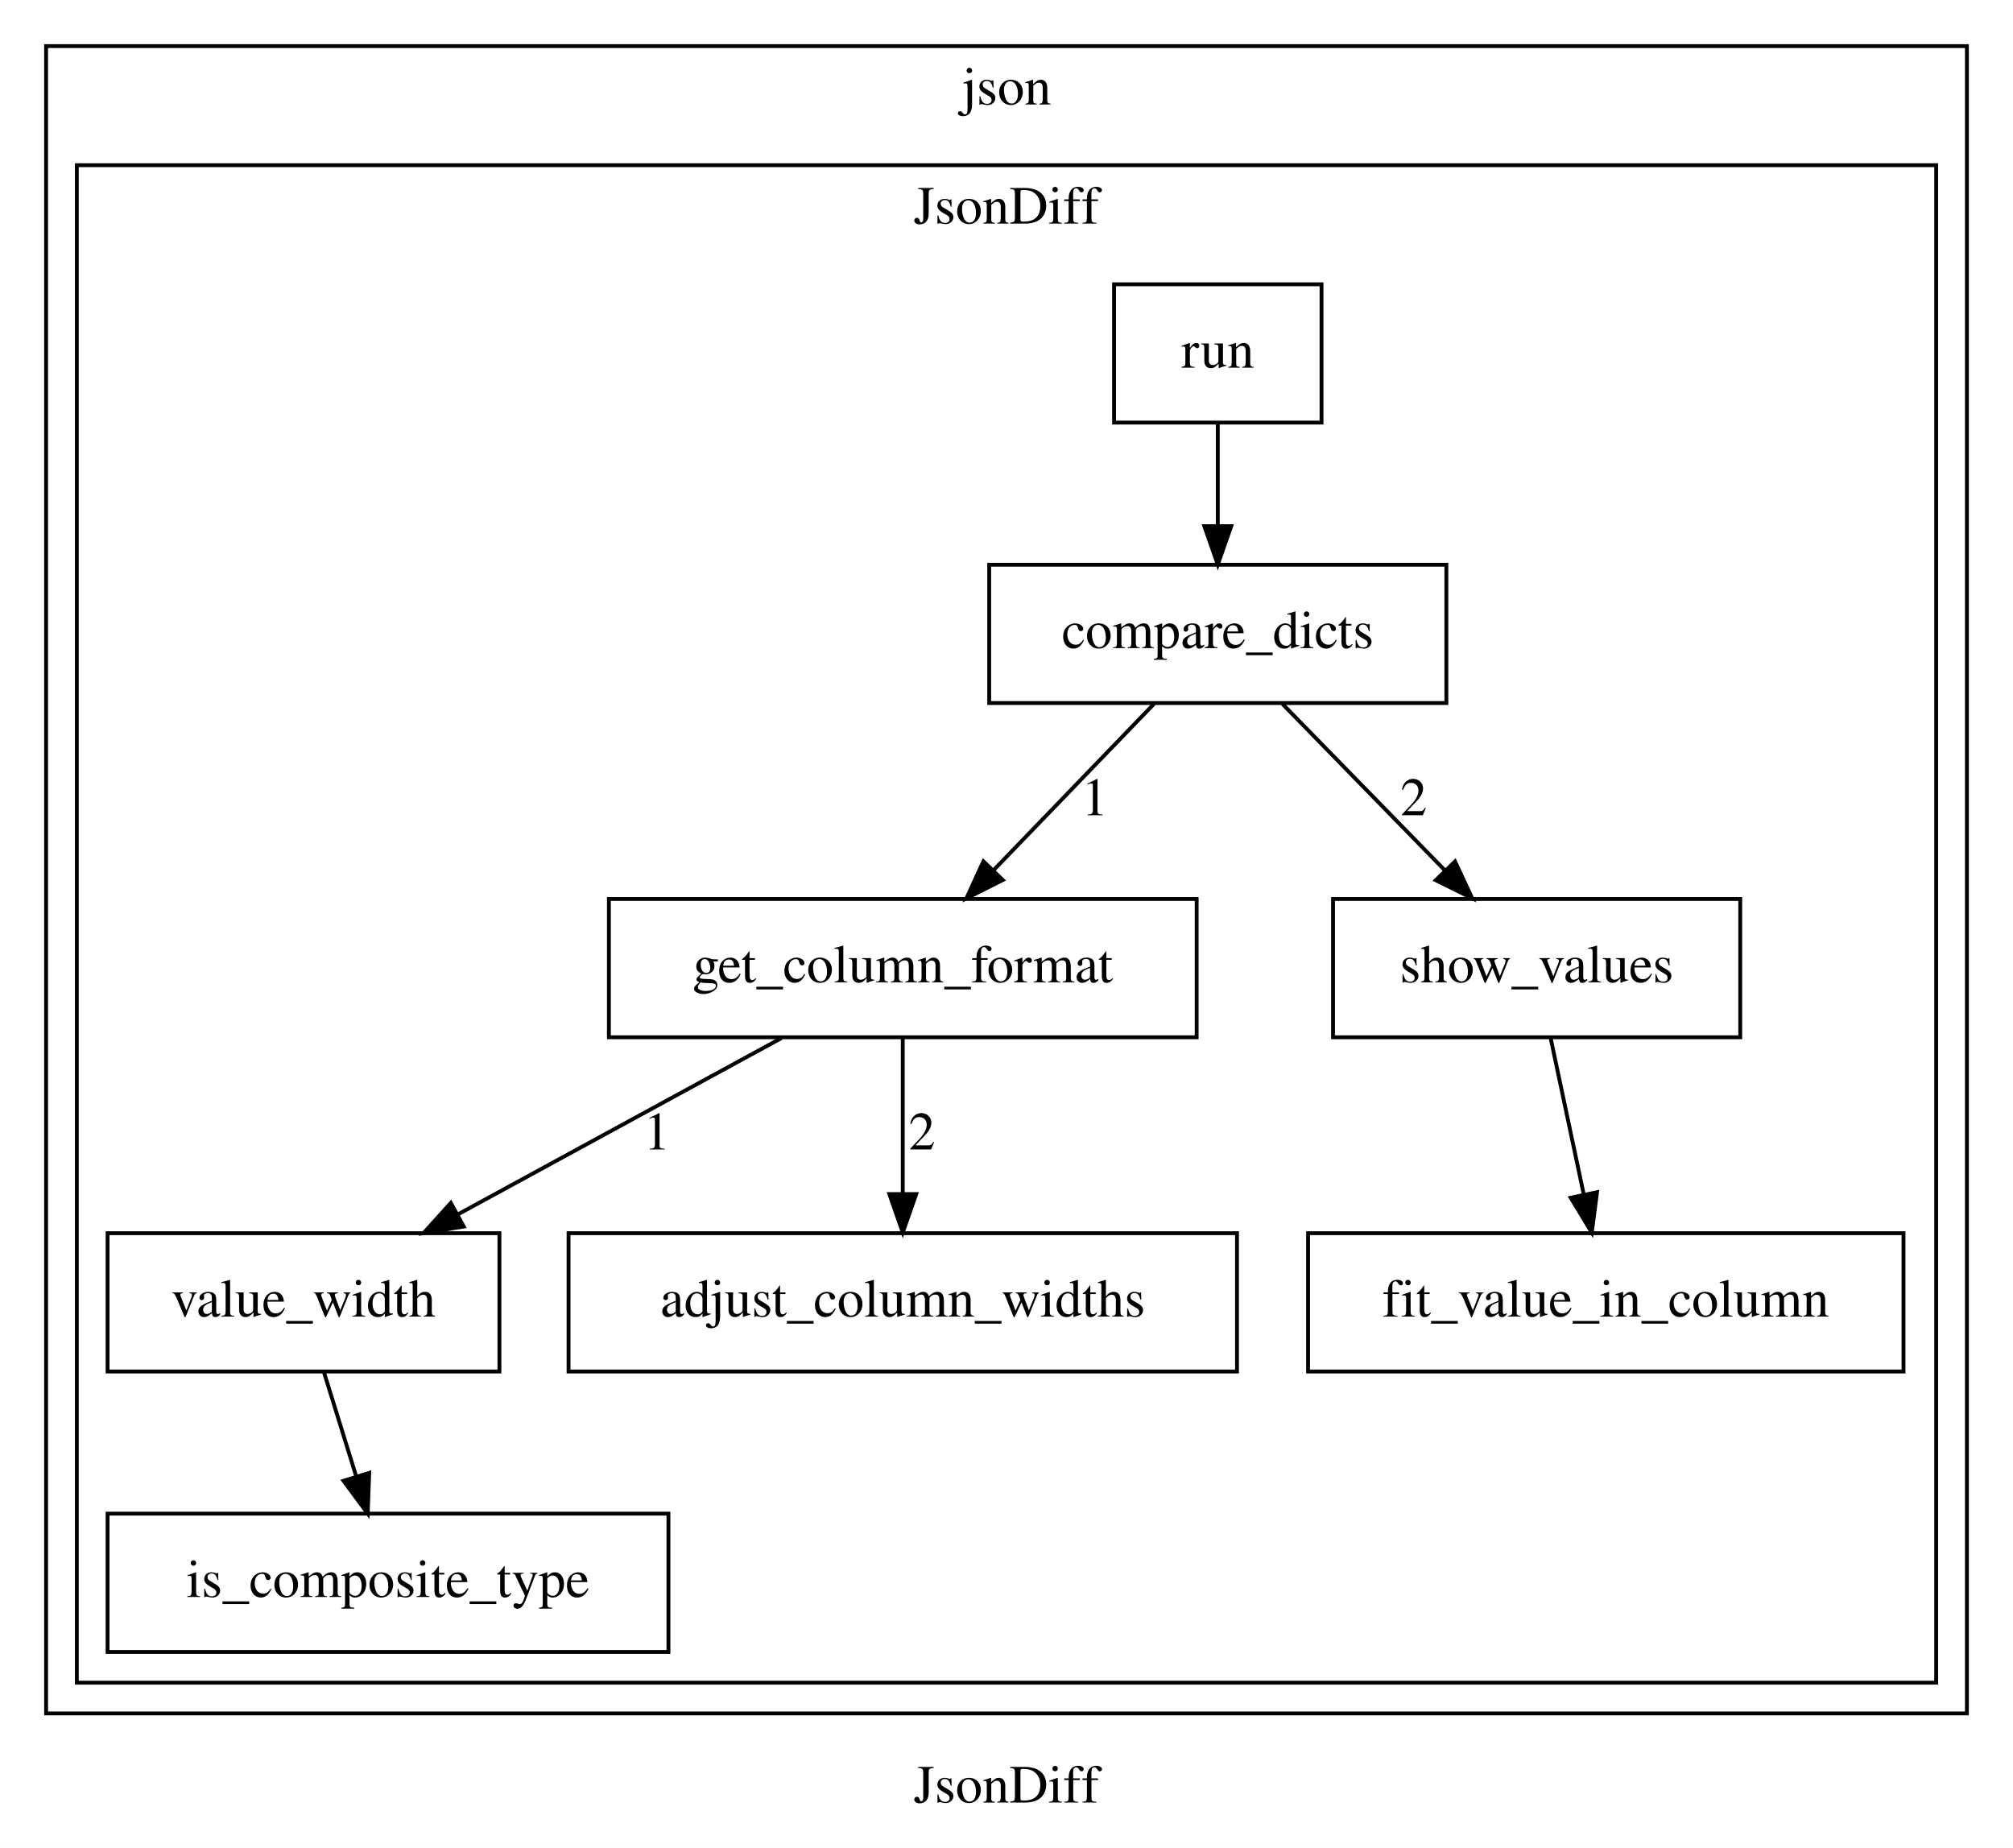
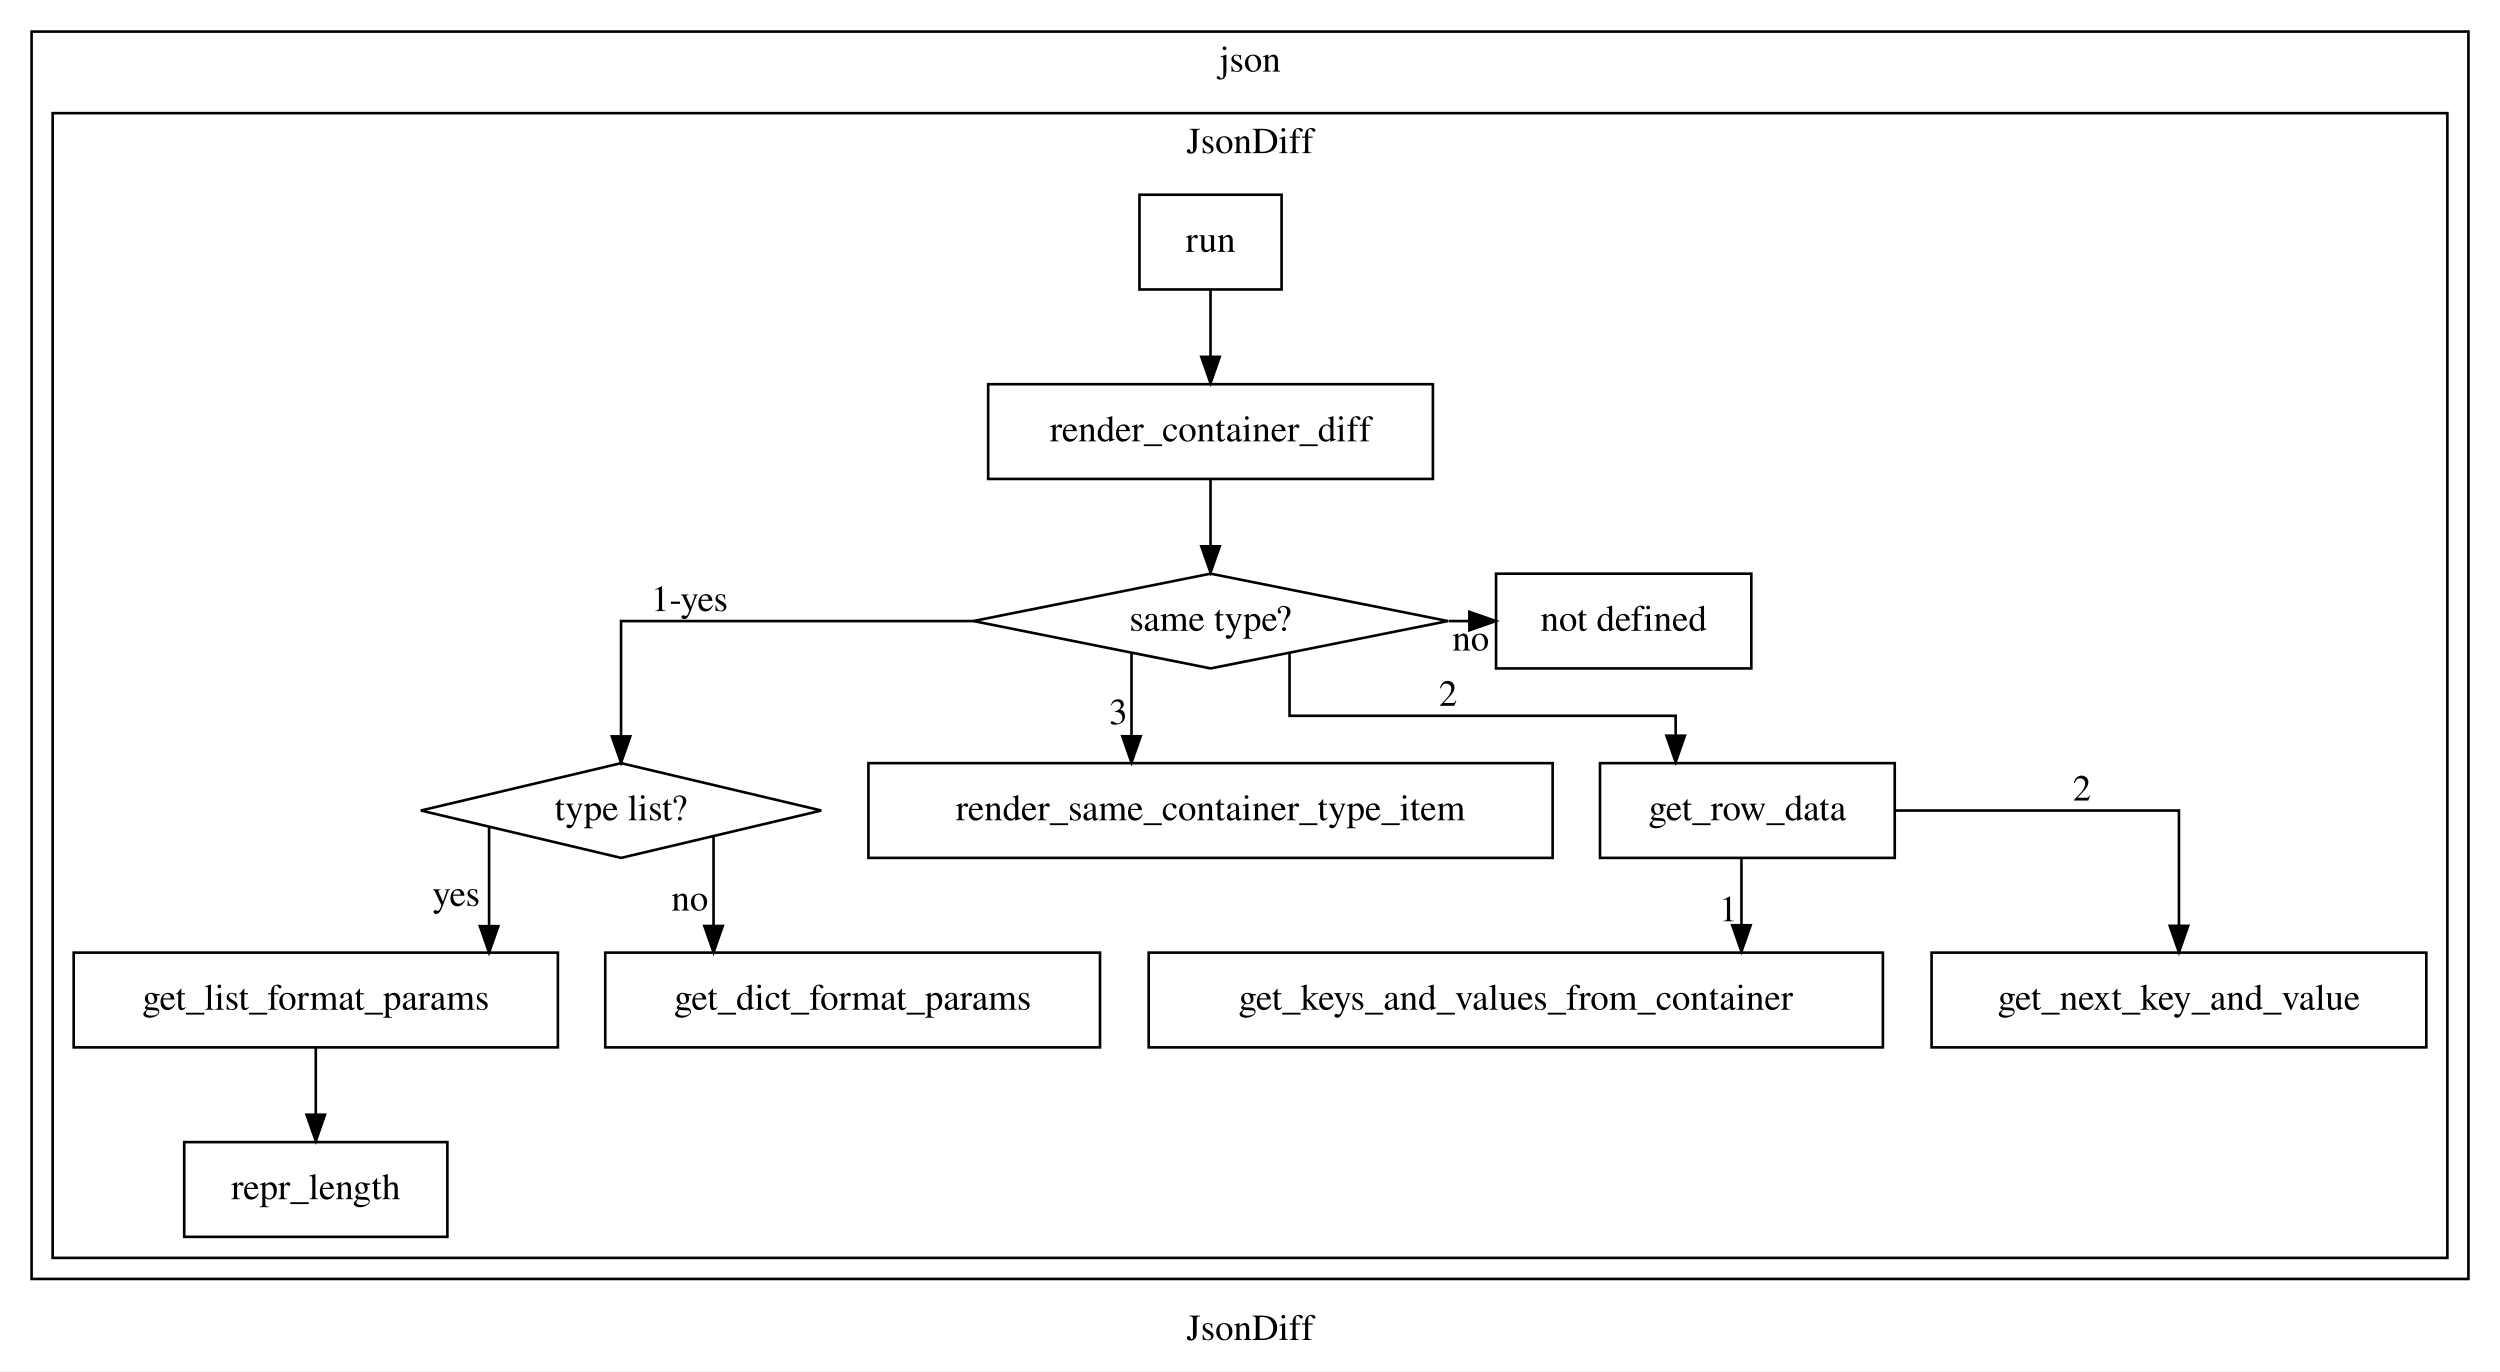
- <svg xmlns="http://www.w3.org/2000/svg" width="524pt" height="481pt" viewBox="0.00 0.00 524.00 481.00">
-   <g id="graph0" class="graph" transform="scale(1 1) rotate(0) translate(4 477)">
-     <polygon fill="white" stroke="transparent" points="-4,4 -4,-477 520,-477 520,4 -4,4" />
-     <text text-anchor="middle" x="258" y="-7.8" font-family="Times,serif" font-size="14.00">JsonDiff</text>
+ <svg xmlns="http://www.w3.org/2000/svg" width="950pt" height="521pt" viewBox="0.00 0.00 950.00 521.00">
+   <g id="graph0" class="graph" transform="scale(1 1) rotate(0) translate(4 517)">
+     <polygon fill="white" stroke="transparent" points="-4,4 -4,-517 946,-517 946,4 -4,4" />
+     <text text-anchor="middle" x="471" y="-7.8" font-family="Times,serif" font-size="14.00">JsonDiff</text>
    <g id="clust1" class="cluster">
-       <polygon fill="none" stroke="black" points="8,-31 8,-465 508,-465 508,-31 8,-31" />
-       <text text-anchor="middle" x="258" y="-449.8" font-family="Times,serif" font-size="14.00">json</text>
+       <polygon fill="none" stroke="black" points="8,-31 8,-505 934,-505 934,-31 8,-31" />
+       <text text-anchor="middle" x="471" y="-489.8" font-family="Times,serif" font-size="14.00">json</text>
    </g>
    <g id="clust2" class="cluster">
-       <polygon fill="none" stroke="black" points="16,-39 16,-434 500,-434 500,-39 16,-39" />
-       <text text-anchor="middle" x="258" y="-418.8" font-family="Times,serif" font-size="14.00">JsonDiff</text>
+       <polygon fill="none" stroke="black" points="16,-39 16,-474 926,-474 926,-39 16,-39" />
+       <text text-anchor="middle" x="471" y="-458.8" font-family="Times,serif" font-size="14.00">JsonDiff</text>
    </g>
    <g id="node1" class="node">
-       <polygon fill="none" stroke="black" points="340,-403 286,-403 286,-367 340,-367 340,-403" />
-       <text text-anchor="middle" x="313" y="-381.3" font-family="Times,serif" font-size="14.00">run</text>
+       <polygon fill="none" stroke="black" points="483,-443 429,-443 429,-407 483,-407 483,-443" />
+       <text text-anchor="middle" x="456" y="-421.3" font-family="Times,serif" font-size="14.00">run</text>
    </g>
    <g id="node2" class="node">
-       <polygon fill="none" stroke="black" points="372.5,-330 253.5,-330 253.5,-294 372.5,-294 372.5,-330" />
-       <text text-anchor="middle" x="313" y="-308.3" font-family="Times,serif" font-size="14.00">compare_dicts</text>
+       <polygon fill="none" stroke="black" points="540.5,-371 371.5,-371 371.5,-335 540.5,-335 540.5,-371" />
+       <text text-anchor="middle" x="456" y="-349.3" font-family="Times,serif" font-size="14.00">render_container_diff</text>
    </g>
    <g id="edge1" class="edge">
-       <path fill="none" stroke="black" d="M313,-366.81C313,-358.79 313,-349.05 313,-340.07" />
-       <polygon fill="black" stroke="black" points="316.5,-340.03 313,-330.03 309.5,-340.03 316.5,-340.03" />
+       <path fill="none" stroke="black" d="M456,-406.83C456,-406.83 456,-381.41 456,-381.41" />
+       <polygon fill="black" stroke="black" points="459.5,-381.41 456,-371.41 452.5,-381.41 459.5,-381.41" />
    </g>
    <g id="node3" class="node">
-       <polygon fill="none" stroke="black" points="307.5,-243 154.5,-243 154.5,-207 307.5,-207 307.5,-243" />
-       <text text-anchor="middle" x="231" y="-221.3" font-family="Times,serif" font-size="14.00">get_column_format</text>
+       <polygon fill="none" stroke="black" points="456,-299 365.85,-281 456,-263 546.15,-281 456,-299" />
+       <text text-anchor="middle" x="456" y="-277.3" font-family="Times,serif" font-size="14.00">same type?</text>
    </g>
    <g id="edge2" class="edge">
-       <path fill="none" stroke="black" d="M296.41,-293.8C284.4,-281.36 268.01,-264.36 254.64,-250.5" />
-       <polygon fill="black" stroke="black" points="257.03,-247.94 247.57,-243.18 251.99,-252.8 257.03,-247.94" />
-       <text text-anchor="middle" x="281" y="-264.8" font-family="Times,serif" font-size="14.00">1</text>
+       <path fill="none" stroke="black" d="M456,-334.83C456,-334.83 456,-309.41 456,-309.41" />
+       <polygon fill="black" stroke="black" points="459.5,-309.41 456,-299.41 452.5,-309.41 459.5,-309.41" />
    </g>
    <g id="node4" class="node">
-       <polygon fill="none" stroke="black" points="449,-243 343,-243 343,-207 449,-207 449,-243" />
-       <text text-anchor="middle" x="396" y="-221.3" font-family="Times,serif" font-size="14.00">show_values</text>
+       <polygon fill="none" stroke="black" points="661.5,-299 564.5,-299 564.5,-263 661.5,-263 661.5,-299" />
+       <text text-anchor="middle" x="613" y="-277.3" font-family="Times,serif" font-size="14.00">not defined</text>
+     </g>
+     <g id="edge4" class="edge">
+       <path fill="none" stroke="black" d="M546.42,-281C546.42,-281 554.37,-281 554.37,-281" />
+       <polygon fill="black" stroke="black" points="554.37,-284.5 564.37,-281 554.37,-277.5 554.37,-284.5" />
+       <text text-anchor="middle" x="554.89" y="-269.8" font-family="Times,serif" font-size="14.00">no</text>
+     </g>
+     <g id="node5" class="node">
+       <polygon fill="none" stroke="black" points="232,-227 155.92,-209 232,-191 308.08,-209 232,-227" />
+       <text text-anchor="middle" x="232" y="-205.3" font-family="Times,serif" font-size="14.00">type list?</text>
    </g>
    <g id="edge3" class="edge">
-       <path fill="none" stroke="black" d="M329.8,-293.8C341.95,-281.36 358.54,-264.36 372.07,-250.5" />
-       <polygon fill="black" stroke="black" points="374.75,-252.78 379.23,-243.18 369.74,-247.88 374.75,-252.78" />
-       <text text-anchor="middle" x="364" y="-264.8" font-family="Times,serif" font-size="14.00">2</text>
+       <path fill="none" stroke="black" d="M365.86,-281C303.62,-281 232,-281 232,-281 232,-281 232,-237.17 232,-237.17" />
+       <polygon fill="black" stroke="black" points="235.5,-237.17 232,-227.17 228.5,-237.17 235.5,-237.17" />
+       <text text-anchor="middle" x="258.01" y="-284.8" font-family="Times,serif" font-size="14.00">1-yes</text>
+     </g>
+     <g id="node9" class="node">
+       <polygon fill="none" stroke="black" points="586,-227 326,-227 326,-191 586,-191 586,-227" />
+       <text text-anchor="middle" x="456" y="-205.3" font-family="Times,serif" font-size="14.00">render_same_container_type_item</text>
+     </g>
+     <g id="edge6" class="edge">
+       <path fill="none" stroke="black" d="M425.97,-268.79C425.97,-268.79 425.97,-237.23 425.97,-237.23" />
+       <polygon fill="black" stroke="black" points="429.47,-237.23 425.97,-227.23 422.47,-237.23 429.47,-237.23" />
+       <text text-anchor="middle" x="420.97" y="-241.81" font-family="Times,serif" font-size="14.00">3</text>
+     </g>
+     <g id="node10" class="node">
+       <polygon fill="none" stroke="black" points="716,-227 604,-227 604,-191 716,-191 716,-227" />
+       <text text-anchor="middle" x="660" y="-205.3" font-family="Times,serif" font-size="14.00">get_row_data</text>
+     </g>
+     <g id="edge5" class="edge">
+       <path fill="none" stroke="black" d="M486.03,-268.81C486.03,-258.37 486.03,-245 486.03,-245 486.03,-245 632.75,-245 632.75,-245 632.75,-245 632.75,-237.42 632.75,-237.42" />
+       <polygon fill="black" stroke="black" points="636.25,-237.42 632.75,-227.42 629.25,-237.42 636.25,-237.42" />
+       <text text-anchor="middle" x="546.27" y="-248.8" font-family="Times,serif" font-size="14.00">2</text>
    </g>
    <g id="node6" class="node">
-       <polygon fill="none" stroke="black" points="126,-156 24,-156 24,-120 126,-120 126,-156" />
-       <text text-anchor="middle" x="75" y="-134.3" font-family="Times,serif" font-size="14.00">value_width</text>
+       <polygon fill="none" stroke="black" points="208,-155 24,-155 24,-119 208,-119 208,-155" />
+       <text text-anchor="middle" x="116" y="-133.3" font-family="Times,serif" font-size="14.00">get_list_format_params</text>
    </g>
-     <g id="edge6" class="edge">
-       <path fill="none" stroke="black" d="M199.43,-206.8C175.14,-193.56 141.4,-175.18 115.19,-160.9" />
-       <polygon fill="black" stroke="black" points="116.71,-157.74 106.26,-156.03 113.36,-163.89 116.71,-157.74" />
-       <text text-anchor="middle" x="167" y="-177.8" font-family="Times,serif" font-size="14.00">1</text>
+     <g id="edge7" class="edge">
+       <path fill="none" stroke="black" d="M181.85,-202.86C181.85,-202.86 181.85,-165.05 181.85,-165.05" />
+       <polygon fill="black" stroke="black" points="185.36,-165.05 181.85,-155.05 178.36,-165.05 185.36,-165.05" />
+       <text text-anchor="middle" x="169.35" y="-172.75" font-family="Times,serif" font-size="14.00">yes</text>
+     </g>
+     <g id="node7" class="node">
+       <polygon fill="none" stroke="black" points="414,-155 226,-155 226,-119 414,-119 414,-155" />
+       <text text-anchor="middle" x="320" y="-133.3" font-family="Times,serif" font-size="14.00">get_dict_format_params</text>
+     </g>
+     <g id="edge8" class="edge">
+       <path fill="none" stroke="black" d="M267.15,-199.29C267.15,-199.29 267.15,-165.12 267.15,-165.12" />
+       <polygon fill="black" stroke="black" points="270.65,-165.12 267.15,-155.12 263.65,-165.12 270.65,-165.12" />
+       <text text-anchor="middle" x="258.15" y="-171.01" font-family="Times,serif" font-size="14.00">no</text>
    </g>
    <g id="node8" class="node">
-       <polygon fill="none" stroke="black" points="318,-156 144,-156 144,-120 318,-120 318,-156" />
-       <text text-anchor="middle" x="231" y="-134.3" font-family="Times,serif" font-size="14.00">adjust_column_widths</text>
+       <polygon fill="none" stroke="black" points="166,-83 66,-83 66,-47 166,-47 166,-83" />
+       <text text-anchor="middle" x="116" y="-61.3" font-family="Times,serif" font-size="14.00">repr_length</text>
    </g>
-     <g id="edge7" class="edge">
-       <path fill="none" stroke="black" d="M231,-206.8C231,-195.16 231,-179.55 231,-166.24" />
-       <polygon fill="black" stroke="black" points="234.5,-166.18 231,-156.18 227.5,-166.18 234.5,-166.18" />
-       <text text-anchor="middle" x="236" y="-177.8" font-family="Times,serif" font-size="14.00">2</text>
+     <g id="edge11" class="edge">
+       <path fill="none" stroke="black" d="M116,-118.83C116,-118.83 116,-93.41 116,-93.41" />
+       <polygon fill="black" stroke="black" points="119.5,-93.41 116,-83.41 112.5,-93.41 119.5,-93.41" />
    </g>
-     <g id="node5" class="node">
-       <polygon fill="none" stroke="black" points="491.5,-156 336.5,-156 336.5,-120 491.5,-120 491.5,-156" />
-       <text text-anchor="middle" x="414" y="-134.3" font-family="Times,serif" font-size="14.00">fit_value_in_column</text>
+     <g id="node11" class="node">
+       <polygon fill="none" stroke="black" points="711.5,-155 432.5,-155 432.5,-119 711.5,-119 711.5,-155" />
+       <text text-anchor="middle" x="572" y="-133.3" font-family="Times,serif" font-size="14.00">get_keys_and_values_from_container</text>
    </g>
-     <g id="edge4" class="edge">
-       <path fill="none" stroke="black" d="M399.64,-206.8C402.11,-195.16 405.41,-179.55 408.23,-166.24" />
-       <polygon fill="black" stroke="black" points="411.72,-166.68 410.36,-156.18 404.87,-165.23 411.72,-166.68" />
+     <g id="edge9" class="edge">
+       <path fill="none" stroke="black" d="M657.75,-190.83C657.75,-190.83 657.75,-165.41 657.75,-165.41" />
+       <polygon fill="black" stroke="black" points="661.25,-165.41 657.75,-155.41 654.25,-165.41 661.25,-165.41" />
+       <text text-anchor="middle" x="652.75" y="-166.92" font-family="Times,serif" font-size="14.00">1</text>
    </g>
-     <g id="node7" class="node">
-       <polygon fill="none" stroke="black" points="170,-83 24,-83 24,-47 170,-47 170,-83" />
-       <text text-anchor="middle" x="97" y="-61.3" font-family="Times,serif" font-size="14.00">is_composite_type</text>
+     <g id="node12" class="node">
+       <polygon fill="none" stroke="black" points="918,-155 730,-155 730,-119 918,-119 918,-155" />
+       <text text-anchor="middle" x="824" y="-133.3" font-family="Times,serif" font-size="14.00">get_next_key_and_value</text>
    </g>
-     <g id="edge5" class="edge">
-       <path fill="none" stroke="black" d="M80.33,-119.81C82.84,-111.7 85.9,-101.84 88.7,-92.78" />
-       <polygon fill="black" stroke="black" points="92.11,-93.62 91.72,-83.03 85.42,-91.54 92.11,-93.62" />
+     <g id="edge10" class="edge">
+       <path fill="none" stroke="black" d="M716.44,-209C763.88,-209 824,-209 824,-209 824,-209 824,-165.17 824,-165.17" />
+       <polygon fill="black" stroke="black" points="827.5,-165.17 824,-155.17 820.5,-165.17 827.5,-165.17" />
+       <text text-anchor="middle" x="787.14" y="-212.8" font-family="Times,serif" font-size="14.00">2</text>
    </g>
  </g>
</svg>
